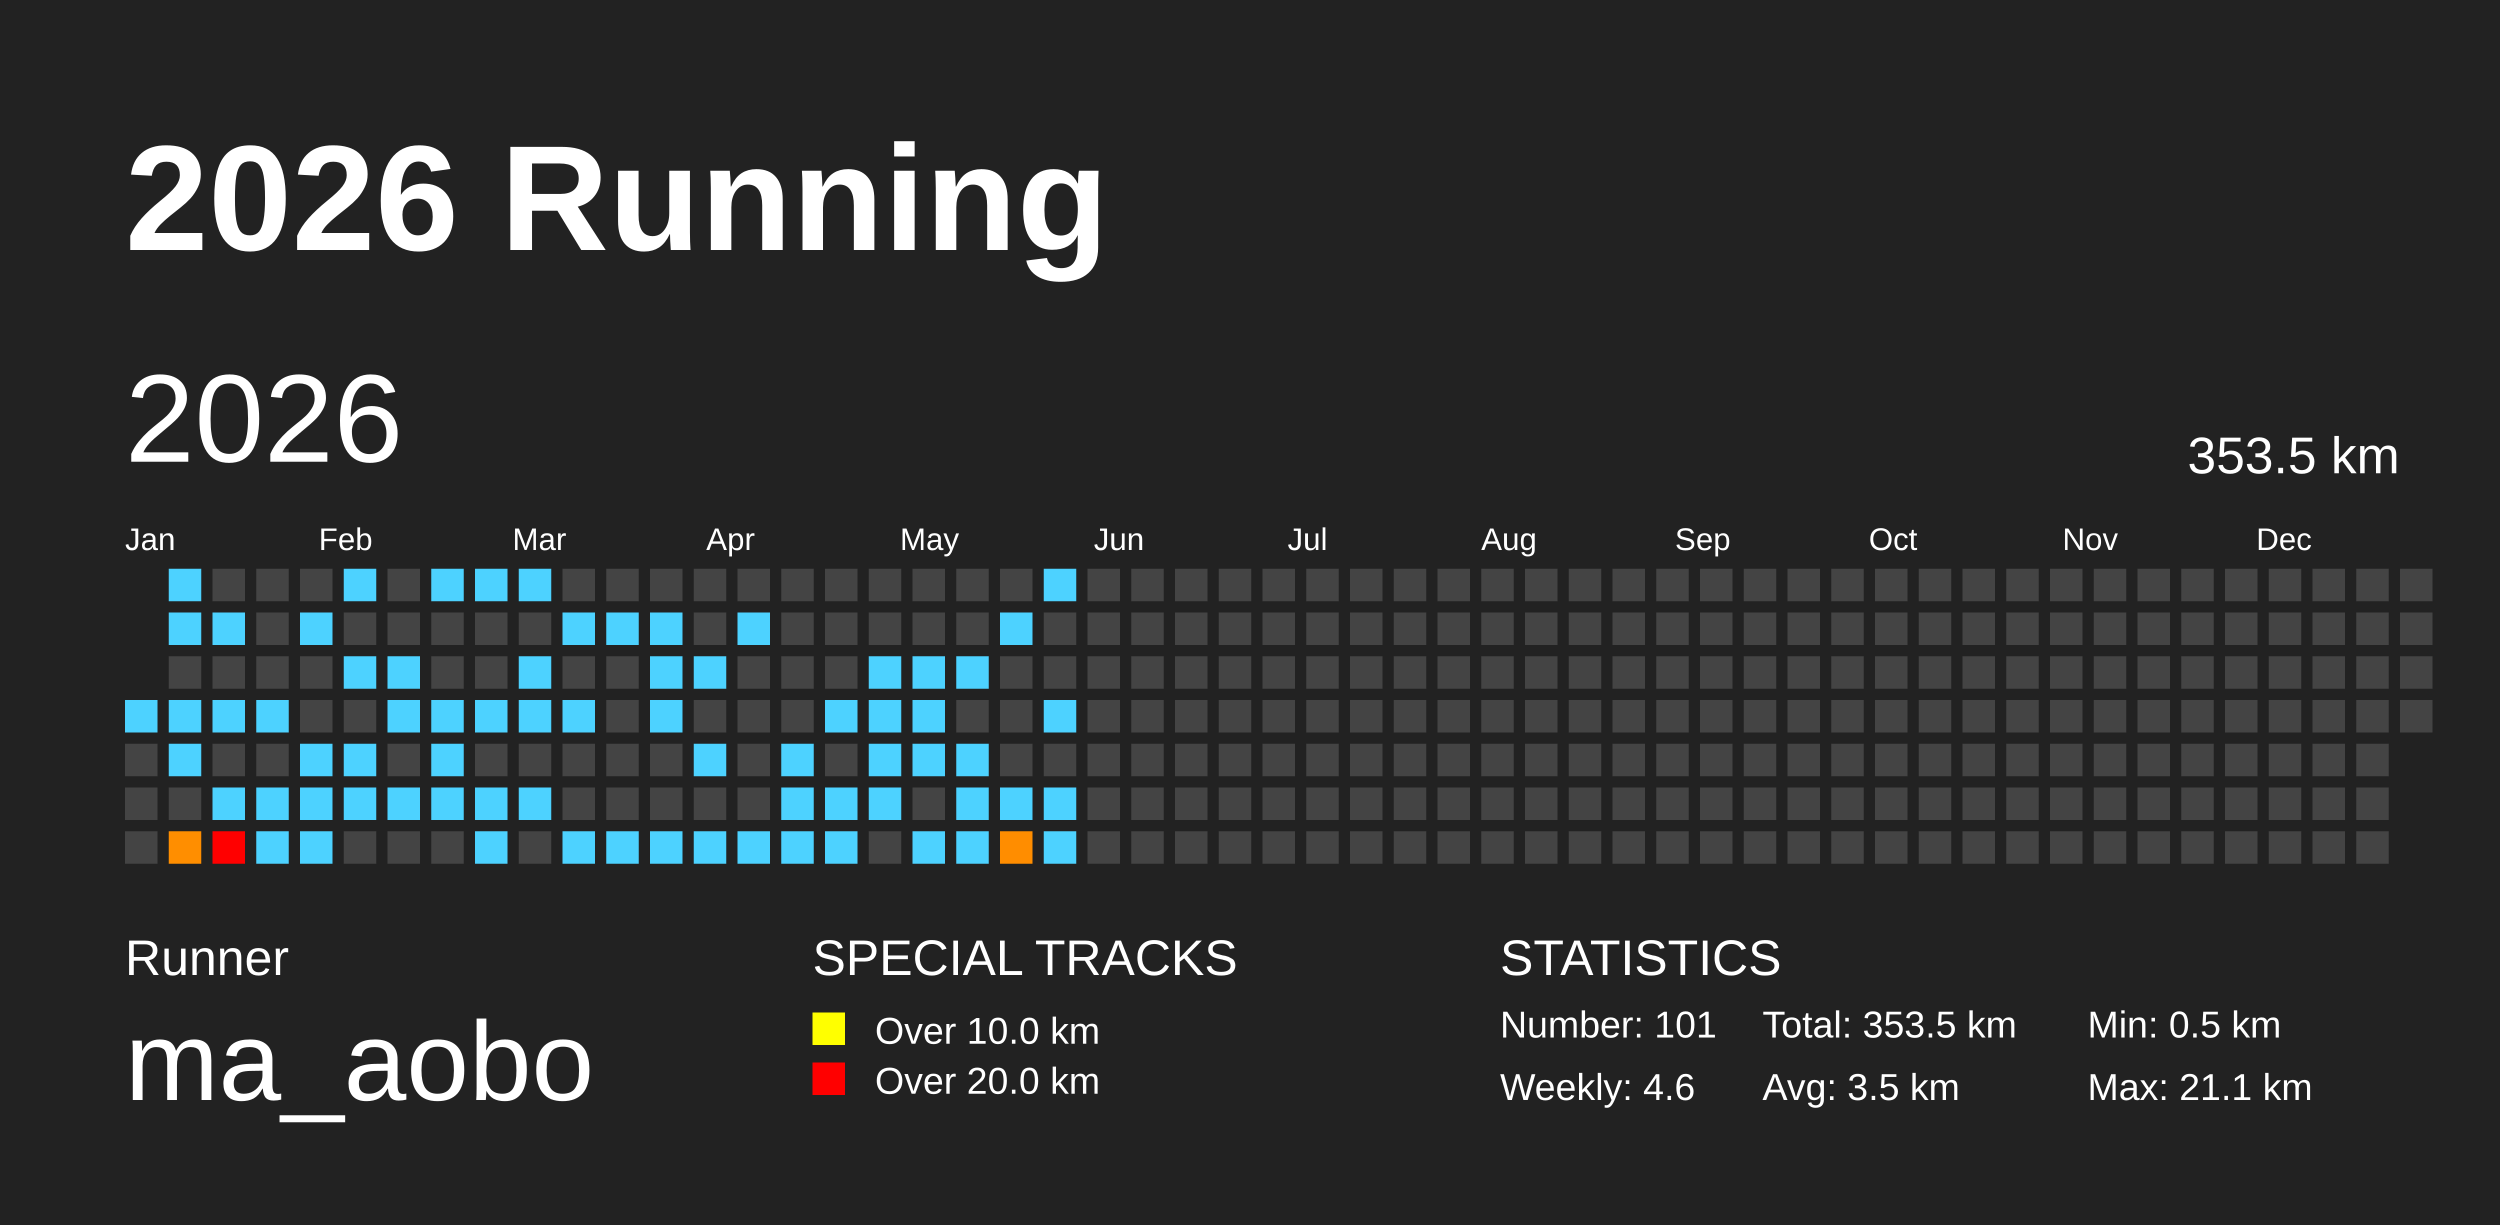
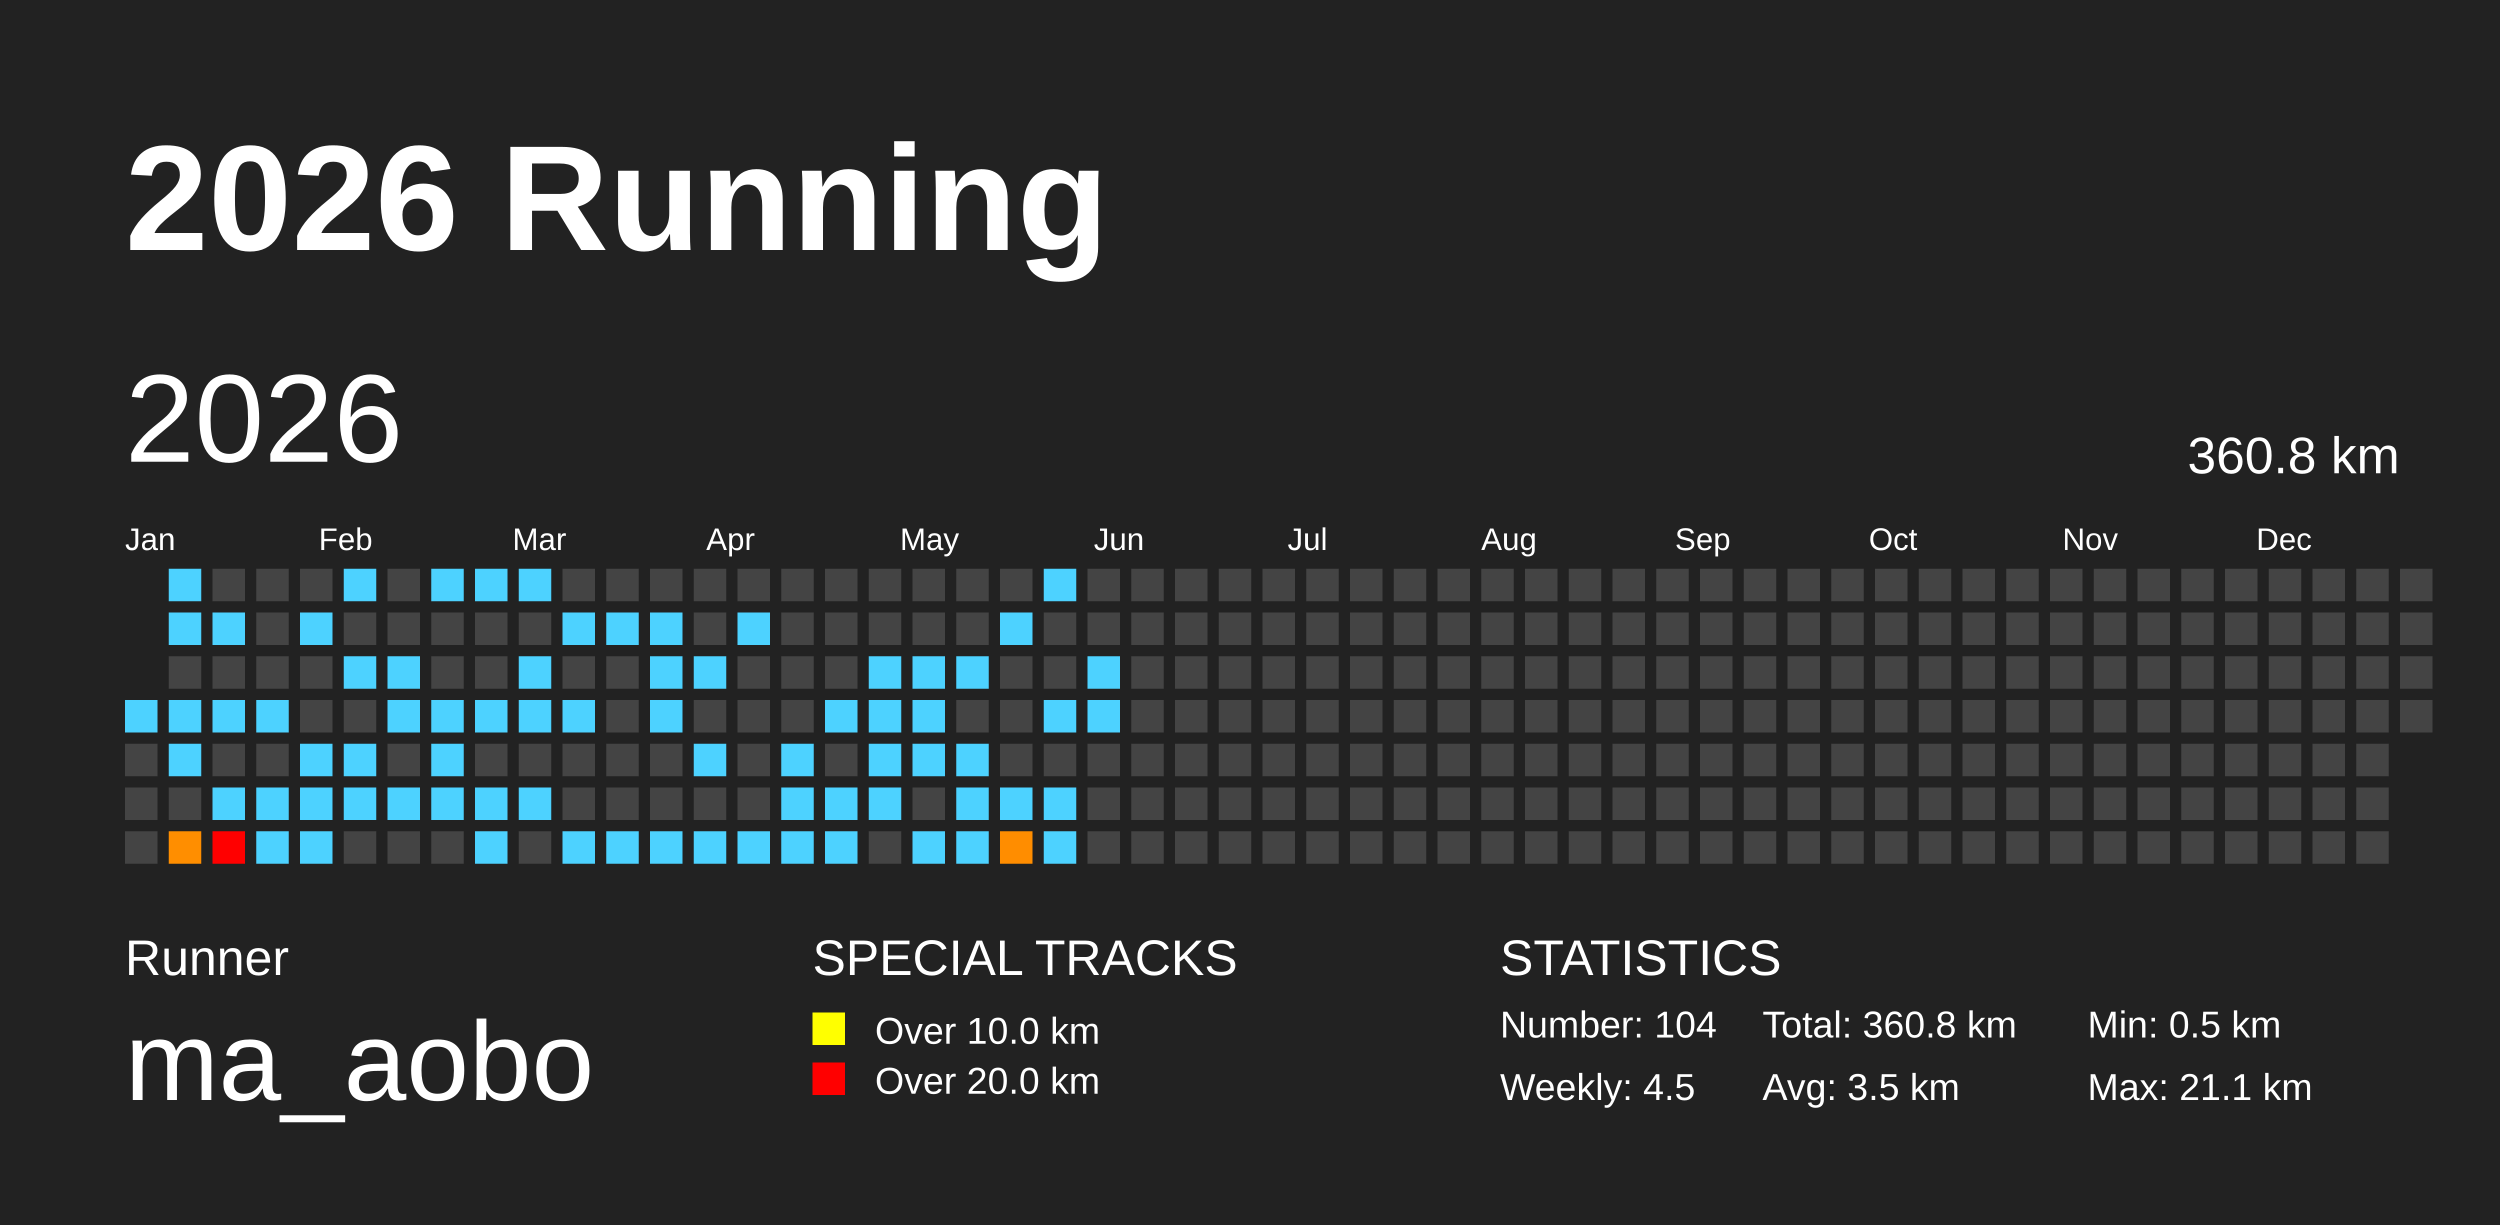
<svg xmlns="http://www.w3.org/2000/svg" baseProfile="full" height="98mm" version="1.1" viewBox="0,0,200,98" width="200mm">
  <defs />
  <rect fill="#222222" height="98" width="200" x="0" y="0" />
  <text fill="#FFFFFF" style="font-size:12px; font-family:Arial; font-weight:bold;" x="10" y="20">2026 Running</text>
  <text fill="#FFFFFF" style="font-size:4px; font-family:Arial" x="10" y="78">Runner</text>
  <text fill="#FFFFFF" style="font-size:9px; font-family:Arial" x="10" y="88">ma_aobo</text>
  <text fill="#FFFFFF" style="font-size:4px; font-family:Arial" x="65" y="78">SPECIAL TRACKS</text>
  <rect fill="yellow" height="2.6" width="2.6" x="65" y="81" />
  <text fill="#FFFFFF" style="font-size:3px; font-family:Arial" x="70" y="83.5">Over 10.0 km</text>
  <rect fill="red" height="2.6" width="2.6" x="65" y="85" />
  <text fill="#FFFFFF" style="font-size:3px; font-family:Arial" x="70" y="87.5">Over 20.0 km</text>
  <text fill="#FFFFFF" style="font-size:4px; font-family:Arial" x="120" y="78">STATISTICS</text>
-   <text fill="#FFFFFF" style="font-size:3px; font-family:Arial" x="120" y="83">Number: 101</text>
-   <text fill="#FFFFFF" style="font-size:3px; font-family:Arial" x="120" y="88">Weekly: 4.6</text>
-   <text fill="#FFFFFF" style="font-size:3px; font-family:Arial" x="141" y="83">Total: 353.5 km</text>
+   <text fill="#FFFFFF" style="font-size:3px; font-family:Arial" x="120" y="83">Number: 104</text>
+   <text fill="#FFFFFF" style="font-size:3px; font-family:Arial" x="120" y="88">Weekly: 4.5</text>
+   <text fill="#FFFFFF" style="font-size:3px; font-family:Arial" x="141" y="83">Total: 360.8 km</text>
  <text fill="#FFFFFF" style="font-size:3px; font-family:Arial" x="141" y="88">Avg: 3.5 km</text>
  <text fill="#FFFFFF" style="font-size:3px; font-family:Arial" x="167" y="83">Min: 0.5 km</text>
  <text fill="#FFFFFF" style="font-size:3px; font-family:Arial" x="167" y="88">Max: 21.1 km</text>
  <text dominant-baseline="hanging" fill="#FFFFFF" style="font-size:10.0px; font-family:Arial;" x="10" y="30">2026</text>
-   <text dominant-baseline="hanging" fill="#FFFFFF" style="font-size:4.125px; font-family:Arial;" x="175" y="35">353.5 km</text>
+   <text dominant-baseline="hanging" fill="#FFFFFF" style="font-size:4.125px; font-family:Arial;" x="175" y="35">360.8 km</text>
  <text fill="#FFFFFF" style="font-size:2.5px; font-family:Arial" x="10.0" y="44">Jan</text>
  <text fill="#FFFFFF" style="font-size:2.5px; font-family:Arial" x="25.5" y="44">Feb</text>
  <text fill="#FFFFFF" style="font-size:2.5px; font-family:Arial" x="41.0" y="44">Mar</text>
  <text fill="#FFFFFF" style="font-size:2.5px; font-family:Arial" x="56.5" y="44">Apr</text>
  <text fill="#FFFFFF" style="font-size:2.5px; font-family:Arial" x="72.0" y="44">May</text>
  <text fill="#FFFFFF" style="font-size:2.5px; font-family:Arial" x="87.5" y="44">Jun</text>
  <text fill="#FFFFFF" style="font-size:2.5px; font-family:Arial" x="103.0" y="44">Jul</text>
  <text fill="#FFFFFF" style="font-size:2.5px; font-family:Arial" x="118.5" y="44">Aug</text>
  <text fill="#FFFFFF" style="font-size:2.5px; font-family:Arial" x="134.0" y="44">Sep</text>
  <text fill="#FFFFFF" style="font-size:2.5px; font-family:Arial" x="149.5" y="44">Oct</text>
  <text fill="#FFFFFF" style="font-size:2.5px; font-family:Arial" x="165.0" y="44">Nov</text>
  <text fill="#FFFFFF" style="font-size:2.5px; font-family:Arial" x="180.5" y="44">Dec</text>
  <rect fill="#4dd2ff" height="2.6" width="2.6" x="10.0" y="56.0" />
  <rect fill="#444444" height="2.6" width="2.6" x="10.0" y="59.5" />
  <rect fill="#444444" height="2.6" width="2.6" x="10.0" y="63.0" />
  <rect fill="#444444" height="2.6" width="2.6" x="10.0" y="66.5" />
  <rect fill="#4dd2ff" height="2.6" width="2.6" x="13.5" y="45.5" />
  <rect fill="#4dd2ff" height="2.6" width="2.6" x="13.5" y="49.0" />
  <rect fill="#444444" height="2.6" width="2.6" x="13.5" y="52.5" />
  <rect fill="#4dd2ff" height="2.6" width="2.6" x="13.5" y="56.0" />
  <rect fill="#4dd2ff" height="2.6" width="2.6" x="13.5" y="59.5" />
  <rect fill="#444444" height="2.6" width="2.6" x="13.5" y="63.0" />
  <rect fill="#ff8e00" height="2.6" width="2.6" x="13.5" y="66.5" />
  <rect fill="#444444" height="2.6" width="2.6" x="17.0" y="45.5" />
  <rect fill="#4dd2ff" height="2.6" width="2.6" x="17.0" y="49.0" />
  <rect fill="#444444" height="2.6" width="2.6" x="17.0" y="52.5" />
  <rect fill="#4dd2ff" height="2.6" width="2.6" x="17.0" y="56.0" />
  <rect fill="#444444" height="2.6" width="2.6" x="17.0" y="59.5" />
  <rect fill="#4dd2ff" height="2.6" width="2.6" x="17.0" y="63.0" />
  <rect fill="red" height="2.6" width="2.6" x="17.0" y="66.5" />
  <rect fill="#444444" height="2.6" width="2.6" x="20.5" y="45.5" />
  <rect fill="#444444" height="2.6" width="2.6" x="20.5" y="49.0" />
  <rect fill="#444444" height="2.6" width="2.6" x="20.5" y="52.5" />
  <rect fill="#4dd2ff" height="2.6" width="2.6" x="20.5" y="56.0" />
  <rect fill="#444444" height="2.6" width="2.6" x="20.5" y="59.5" />
  <rect fill="#4dd2ff" height="2.6" width="2.6" x="20.5" y="63.0" />
  <rect fill="#4dd2ff" height="2.6" width="2.6" x="20.5" y="66.5" />
  <rect fill="#444444" height="2.6" width="2.6" x="24.0" y="45.5" />
  <rect fill="#4dd2ff" height="2.6" width="2.6" x="24.0" y="49.0" />
  <rect fill="#444444" height="2.6" width="2.6" x="24.0" y="52.5" />
  <rect fill="#444444" height="2.6" width="2.6" x="24.0" y="56.0" />
  <rect fill="#4dd2ff" height="2.6" width="2.6" x="24.0" y="59.5" />
  <rect fill="#4dd2ff" height="2.6" width="2.6" x="24.0" y="63.0" />
  <rect fill="#4dd2ff" height="2.6" width="2.6" x="24.0" y="66.5" />
  <rect fill="#4dd2ff" height="2.6" width="2.6" x="27.5" y="45.5" />
  <rect fill="#444444" height="2.6" width="2.6" x="27.5" y="49.0" />
  <rect fill="#4dd2ff" height="2.6" width="2.6" x="27.5" y="52.5" />
  <rect fill="#444444" height="2.6" width="2.6" x="27.5" y="56.0" />
  <rect fill="#4dd2ff" height="2.6" width="2.6" x="27.5" y="59.5" />
  <rect fill="#4dd2ff" height="2.6" width="2.6" x="27.5" y="63.0" />
  <rect fill="#444444" height="2.6" width="2.6" x="27.5" y="66.5" />
  <rect fill="#444444" height="2.6" width="2.6" x="31.0" y="45.5" />
  <rect fill="#444444" height="2.6" width="2.6" x="31.0" y="49.0" />
  <rect fill="#4dd2ff" height="2.6" width="2.6" x="31.0" y="52.5" />
  <rect fill="#4dd2ff" height="2.6" width="2.6" x="31.0" y="56.0" />
  <rect fill="#444444" height="2.6" width="2.6" x="31.0" y="59.5" />
  <rect fill="#4dd2ff" height="2.6" width="2.6" x="31.0" y="63.0" />
  <rect fill="#444444" height="2.6" width="2.6" x="31.0" y="66.5" />
  <rect fill="#4dd2ff" height="2.6" width="2.6" x="34.5" y="45.5" />
  <rect fill="#444444" height="2.6" width="2.6" x="34.5" y="49.0" />
  <rect fill="#444444" height="2.6" width="2.6" x="34.5" y="52.5" />
  <rect fill="#4dd2ff" height="2.6" width="2.6" x="34.5" y="56.0" />
  <rect fill="#4dd2ff" height="2.6" width="2.6" x="34.5" y="59.5" />
  <rect fill="#4dd2ff" height="2.6" width="2.6" x="34.5" y="63.0" />
  <rect fill="#444444" height="2.6" width="2.6" x="34.5" y="66.5" />
  <rect fill="#4dd2ff" height="2.6" width="2.6" x="38.0" y="45.5" />
  <rect fill="#444444" height="2.6" width="2.6" x="38.0" y="49.0" />
  <rect fill="#444444" height="2.6" width="2.6" x="38.0" y="52.5" />
  <rect fill="#4dd2ff" height="2.6" width="2.6" x="38.0" y="56.0" />
  <rect fill="#444444" height="2.6" width="2.6" x="38.0" y="59.5" />
  <rect fill="#4dd2ff" height="2.6" width="2.6" x="38.0" y="63.0" />
  <rect fill="#4dd2ff" height="2.6" width="2.6" x="38.0" y="66.5" />
  <rect fill="#4dd2ff" height="2.6" width="2.6" x="41.5" y="45.5" />
  <rect fill="#444444" height="2.6" width="2.6" x="41.5" y="49.0" />
  <rect fill="#4dd2ff" height="2.6" width="2.6" x="41.5" y="52.5" />
  <rect fill="#4dd2ff" height="2.6" width="2.6" x="41.5" y="56.0" />
  <rect fill="#444444" height="2.6" width="2.6" x="41.5" y="59.5" />
  <rect fill="#4dd2ff" height="2.6" width="2.6" x="41.5" y="63.0" />
  <rect fill="#444444" height="2.6" width="2.6" x="41.5" y="66.5" />
  <rect fill="#444444" height="2.6" width="2.6" x="45.0" y="45.5" />
  <rect fill="#4dd2ff" height="2.6" width="2.6" x="45.0" y="49.0" />
  <rect fill="#444444" height="2.6" width="2.6" x="45.0" y="52.5" />
  <rect fill="#4dd2ff" height="2.6" width="2.6" x="45.0" y="56.0" />
  <rect fill="#444444" height="2.6" width="2.6" x="45.0" y="59.5" />
  <rect fill="#444444" height="2.6" width="2.6" x="45.0" y="63.0" />
  <rect fill="#4dd2ff" height="2.6" width="2.6" x="45.0" y="66.5" />
  <rect fill="#444444" height="2.6" width="2.6" x="48.5" y="45.5" />
  <rect fill="#4dd2ff" height="2.6" width="2.6" x="48.5" y="49.0" />
  <rect fill="#444444" height="2.6" width="2.6" x="48.5" y="52.5" />
  <rect fill="#444444" height="2.6" width="2.6" x="48.5" y="56.0" />
  <rect fill="#444444" height="2.6" width="2.6" x="48.5" y="59.5" />
  <rect fill="#444444" height="2.6" width="2.6" x="48.5" y="63.0" />
  <rect fill="#4dd2ff" height="2.6" width="2.6" x="48.5" y="66.5" />
  <rect fill="#444444" height="2.6" width="2.6" x="52.0" y="45.5" />
  <rect fill="#4dd2ff" height="2.6" width="2.6" x="52.0" y="49.0" />
  <rect fill="#4dd2ff" height="2.6" width="2.6" x="52.0" y="52.5" />
  <rect fill="#4dd2ff" height="2.6" width="2.6" x="52.0" y="56.0" />
  <rect fill="#444444" height="2.6" width="2.6" x="52.0" y="59.5" />
  <rect fill="#444444" height="2.6" width="2.6" x="52.0" y="63.0" />
  <rect fill="#4dd2ff" height="2.6" width="2.6" x="52.0" y="66.5" />
  <rect fill="#444444" height="2.6" width="2.6" x="55.5" y="45.5" />
  <rect fill="#444444" height="2.6" width="2.6" x="55.5" y="49.0" />
  <rect fill="#4dd2ff" height="2.6" width="2.6" x="55.5" y="52.5" />
  <rect fill="#444444" height="2.6" width="2.6" x="55.5" y="56.0" />
  <rect fill="#4dd2ff" height="2.6" width="2.6" x="55.5" y="59.5" />
  <rect fill="#444444" height="2.6" width="2.6" x="55.5" y="63.0" />
  <rect fill="#4dd2ff" height="2.6" width="2.6" x="55.5" y="66.5" />
  <rect fill="#444444" height="2.6" width="2.6" x="59.0" y="45.5" />
  <rect fill="#4dd2ff" height="2.6" width="2.6" x="59.0" y="49.0" />
  <rect fill="#444444" height="2.6" width="2.6" x="59.0" y="52.5" />
  <rect fill="#444444" height="2.6" width="2.6" x="59.0" y="56.0" />
  <rect fill="#444444" height="2.6" width="2.6" x="59.0" y="59.5" />
  <rect fill="#444444" height="2.6" width="2.6" x="59.0" y="63.0" />
  <rect fill="#4dd2ff" height="2.6" width="2.6" x="59.0" y="66.5" />
  <rect fill="#444444" height="2.6" width="2.6" x="62.5" y="45.5" />
  <rect fill="#444444" height="2.6" width="2.6" x="62.5" y="49.0" />
  <rect fill="#444444" height="2.6" width="2.6" x="62.5" y="52.5" />
  <rect fill="#444444" height="2.6" width="2.6" x="62.5" y="56.0" />
  <rect fill="#4dd2ff" height="2.6" width="2.6" x="62.5" y="59.5" />
  <rect fill="#4dd2ff" height="2.6" width="2.6" x="62.5" y="63.0" />
  <rect fill="#4dd2ff" height="2.6" width="2.6" x="62.5" y="66.5" />
  <rect fill="#444444" height="2.6" width="2.6" x="66.0" y="45.5" />
  <rect fill="#444444" height="2.6" width="2.6" x="66.0" y="49.0" />
  <rect fill="#444444" height="2.6" width="2.6" x="66.0" y="52.5" />
  <rect fill="#4dd2ff" height="2.6" width="2.6" x="66.0" y="56.0" />
  <rect fill="#444444" height="2.6" width="2.6" x="66.0" y="59.5" />
  <rect fill="#4dd2ff" height="2.6" width="2.6" x="66.0" y="63.0" />
  <rect fill="#4dd2ff" height="2.6" width="2.6" x="66.0" y="66.5" />
  <rect fill="#444444" height="2.6" width="2.6" x="69.5" y="45.5" />
  <rect fill="#444444" height="2.6" width="2.6" x="69.5" y="49.0" />
  <rect fill="#4dd2ff" height="2.6" width="2.6" x="69.5" y="52.5" />
  <rect fill="#4dd2ff" height="2.6" width="2.6" x="69.5" y="56.0" />
  <rect fill="#4dd2ff" height="2.6" width="2.6" x="69.5" y="59.5" />
  <rect fill="#4dd2ff" height="2.6" width="2.6" x="69.5" y="63.0" />
  <rect fill="#444444" height="2.6" width="2.6" x="69.5" y="66.5" />
  <rect fill="#444444" height="2.6" width="2.6" x="73.0" y="45.5" />
  <rect fill="#444444" height="2.6" width="2.6" x="73.0" y="49.0" />
  <rect fill="#4dd2ff" height="2.6" width="2.6" x="73.0" y="52.5" />
  <rect fill="#4dd2ff" height="2.6" width="2.6" x="73.0" y="56.0" />
  <rect fill="#4dd2ff" height="2.6" width="2.6" x="73.0" y="59.5" />
  <rect fill="#444444" height="2.6" width="2.6" x="73.0" y="63.0" />
  <rect fill="#4dd2ff" height="2.6" width="2.6" x="73.0" y="66.5" />
  <rect fill="#444444" height="2.6" width="2.6" x="76.5" y="45.5" />
  <rect fill="#444444" height="2.6" width="2.6" x="76.5" y="49.0" />
  <rect fill="#4dd2ff" height="2.6" width="2.6" x="76.5" y="52.5" />
  <rect fill="#444444" height="2.6" width="2.6" x="76.5" y="56.0" />
  <rect fill="#4dd2ff" height="2.6" width="2.6" x="76.5" y="59.5" />
  <rect fill="#4dd2ff" height="2.6" width="2.6" x="76.5" y="63.0" />
  <rect fill="#4dd2ff" height="2.6" width="2.6" x="76.5" y="66.5" />
  <rect fill="#444444" height="2.6" width="2.6" x="80.0" y="45.5" />
  <rect fill="#4dd2ff" height="2.6" width="2.6" x="80.0" y="49.0" />
  <rect fill="#444444" height="2.6" width="2.6" x="80.0" y="52.5" />
  <rect fill="#444444" height="2.6" width="2.6" x="80.0" y="56.0" />
  <rect fill="#444444" height="2.6" width="2.6" x="80.0" y="59.5" />
  <rect fill="#4dd2ff" height="2.6" width="2.6" x="80.0" y="63.0" />
  <rect fill="#ff8d00" height="2.6" width="2.6" x="80.0" y="66.5" />
  <rect fill="#4dd2ff" height="2.6" width="2.6" x="83.5" y="45.5" />
  <rect fill="#444444" height="2.6" width="2.6" x="83.5" y="49.0" />
  <rect fill="#444444" height="2.6" width="2.6" x="83.5" y="52.5" />
  <rect fill="#4dd2ff" height="2.6" width="2.6" x="83.5" y="56.0" />
  <rect fill="#444444" height="2.6" width="2.6" x="83.5" y="59.5" />
  <rect fill="#4dd2ff" height="2.6" width="2.6" x="83.5" y="63.0" />
  <rect fill="#4dd2ff" height="2.6" width="2.6" x="83.5" y="66.5" />
  <rect fill="#444444" height="2.6" width="2.6" x="87.0" y="45.5" />
  <rect fill="#444444" height="2.6" width="2.6" x="87.0" y="49.0" />
-   <rect fill="#444444" height="2.6" width="2.6" x="87.0" y="52.5" />
-   <rect fill="#444444" height="2.6" width="2.6" x="87.0" y="56.0" />
+   <rect fill="#4dd2ff" height="2.6" width="2.6" x="87.0" y="52.5" />
+   <rect fill="#4dd2ff" height="2.6" width="2.6" x="87.0" y="56.0" />
  <rect fill="#444444" height="2.6" width="2.6" x="87.0" y="59.5" />
  <rect fill="#444444" height="2.6" width="2.6" x="87.0" y="63.0" />
  <rect fill="#444444" height="2.6" width="2.6" x="87.0" y="66.5" />
  <rect fill="#444444" height="2.6" width="2.6" x="90.5" y="45.5" />
  <rect fill="#444444" height="2.6" width="2.6" x="90.5" y="49.0" />
  <rect fill="#444444" height="2.6" width="2.6" x="90.5" y="52.5" />
  <rect fill="#444444" height="2.6" width="2.6" x="90.5" y="56.0" />
  <rect fill="#444444" height="2.6" width="2.6" x="90.5" y="59.5" />
  <rect fill="#444444" height="2.6" width="2.6" x="90.5" y="63.0" />
  <rect fill="#444444" height="2.6" width="2.6" x="90.5" y="66.5" />
  <rect fill="#444444" height="2.6" width="2.6" x="94.0" y="45.5" />
  <rect fill="#444444" height="2.6" width="2.6" x="94.0" y="49.0" />
  <rect fill="#444444" height="2.6" width="2.6" x="94.0" y="52.5" />
  <rect fill="#444444" height="2.6" width="2.6" x="94.0" y="56.0" />
  <rect fill="#444444" height="2.6" width="2.6" x="94.0" y="59.5" />
  <rect fill="#444444" height="2.6" width="2.6" x="94.0" y="63.0" />
  <rect fill="#444444" height="2.6" width="2.6" x="94.0" y="66.5" />
  <rect fill="#444444" height="2.6" width="2.6" x="97.5" y="45.5" />
  <rect fill="#444444" height="2.6" width="2.6" x="97.5" y="49.0" />
  <rect fill="#444444" height="2.6" width="2.6" x="97.5" y="52.5" />
  <rect fill="#444444" height="2.6" width="2.6" x="97.5" y="56.0" />
  <rect fill="#444444" height="2.6" width="2.6" x="97.5" y="59.5" />
  <rect fill="#444444" height="2.6" width="2.6" x="97.5" y="63.0" />
  <rect fill="#444444" height="2.6" width="2.6" x="97.5" y="66.5" />
  <rect fill="#444444" height="2.6" width="2.6" x="101.0" y="45.5" />
  <rect fill="#444444" height="2.6" width="2.6" x="101.0" y="49.0" />
  <rect fill="#444444" height="2.6" width="2.6" x="101.0" y="52.5" />
  <rect fill="#444444" height="2.6" width="2.6" x="101.0" y="56.0" />
  <rect fill="#444444" height="2.6" width="2.6" x="101.0" y="59.5" />
  <rect fill="#444444" height="2.6" width="2.6" x="101.0" y="63.0" />
  <rect fill="#444444" height="2.6" width="2.6" x="101.0" y="66.5" />
  <rect fill="#444444" height="2.6" width="2.6" x="104.5" y="45.5" />
  <rect fill="#444444" height="2.6" width="2.6" x="104.5" y="49.0" />
  <rect fill="#444444" height="2.6" width="2.6" x="104.5" y="52.5" />
  <rect fill="#444444" height="2.6" width="2.6" x="104.5" y="56.0" />
  <rect fill="#444444" height="2.6" width="2.6" x="104.5" y="59.5" />
  <rect fill="#444444" height="2.6" width="2.6" x="104.5" y="63.0" />
  <rect fill="#444444" height="2.6" width="2.6" x="104.5" y="66.5" />
  <rect fill="#444444" height="2.6" width="2.6" x="108.0" y="45.5" />
  <rect fill="#444444" height="2.6" width="2.6" x="108.0" y="49.0" />
  <rect fill="#444444" height="2.6" width="2.6" x="108.0" y="52.5" />
  <rect fill="#444444" height="2.6" width="2.6" x="108.0" y="56.0" />
  <rect fill="#444444" height="2.6" width="2.6" x="108.0" y="59.5" />
  <rect fill="#444444" height="2.6" width="2.6" x="108.0" y="63.0" />
  <rect fill="#444444" height="2.6" width="2.6" x="108.0" y="66.5" />
  <rect fill="#444444" height="2.6" width="2.6" x="111.5" y="45.5" />
  <rect fill="#444444" height="2.6" width="2.6" x="111.5" y="49.0" />
  <rect fill="#444444" height="2.6" width="2.6" x="111.5" y="52.5" />
  <rect fill="#444444" height="2.6" width="2.6" x="111.5" y="56.0" />
  <rect fill="#444444" height="2.6" width="2.6" x="111.5" y="59.5" />
  <rect fill="#444444" height="2.6" width="2.6" x="111.5" y="63.0" />
  <rect fill="#444444" height="2.6" width="2.6" x="111.5" y="66.5" />
  <rect fill="#444444" height="2.6" width="2.6" x="115.0" y="45.5" />
  <rect fill="#444444" height="2.6" width="2.6" x="115.0" y="49.0" />
  <rect fill="#444444" height="2.6" width="2.6" x="115.0" y="52.5" />
  <rect fill="#444444" height="2.6" width="2.6" x="115.0" y="56.0" />
  <rect fill="#444444" height="2.6" width="2.6" x="115.0" y="59.5" />
  <rect fill="#444444" height="2.6" width="2.6" x="115.0" y="63.0" />
  <rect fill="#444444" height="2.6" width="2.6" x="115.0" y="66.5" />
  <rect fill="#444444" height="2.6" width="2.6" x="118.5" y="45.5" />
  <rect fill="#444444" height="2.6" width="2.6" x="118.5" y="49.0" />
  <rect fill="#444444" height="2.6" width="2.6" x="118.5" y="52.5" />
  <rect fill="#444444" height="2.6" width="2.6" x="118.5" y="56.0" />
  <rect fill="#444444" height="2.6" width="2.6" x="118.5" y="59.5" />
  <rect fill="#444444" height="2.6" width="2.6" x="118.5" y="63.0" />
  <rect fill="#444444" height="2.6" width="2.6" x="118.5" y="66.5" />
  <rect fill="#444444" height="2.6" width="2.6" x="122.0" y="45.5" />
  <rect fill="#444444" height="2.6" width="2.6" x="122.0" y="49.0" />
  <rect fill="#444444" height="2.6" width="2.6" x="122.0" y="52.5" />
  <rect fill="#444444" height="2.6" width="2.6" x="122.0" y="56.0" />
  <rect fill="#444444" height="2.6" width="2.6" x="122.0" y="59.5" />
  <rect fill="#444444" height="2.6" width="2.6" x="122.0" y="63.0" />
  <rect fill="#444444" height="2.6" width="2.6" x="122.0" y="66.5" />
  <rect fill="#444444" height="2.6" width="2.6" x="125.5" y="45.5" />
  <rect fill="#444444" height="2.6" width="2.6" x="125.5" y="49.0" />
  <rect fill="#444444" height="2.6" width="2.6" x="125.5" y="52.5" />
  <rect fill="#444444" height="2.6" width="2.6" x="125.5" y="56.0" />
  <rect fill="#444444" height="2.6" width="2.6" x="125.5" y="59.5" />
  <rect fill="#444444" height="2.6" width="2.6" x="125.5" y="63.0" />
  <rect fill="#444444" height="2.6" width="2.6" x="125.5" y="66.5" />
  <rect fill="#444444" height="2.6" width="2.6" x="129.0" y="45.5" />
  <rect fill="#444444" height="2.6" width="2.6" x="129.0" y="49.0" />
  <rect fill="#444444" height="2.6" width="2.6" x="129.0" y="52.5" />
  <rect fill="#444444" height="2.6" width="2.6" x="129.0" y="56.0" />
  <rect fill="#444444" height="2.6" width="2.6" x="129.0" y="59.5" />
  <rect fill="#444444" height="2.6" width="2.6" x="129.0" y="63.0" />
  <rect fill="#444444" height="2.6" width="2.6" x="129.0" y="66.5" />
  <rect fill="#444444" height="2.6" width="2.6" x="132.5" y="45.5" />
  <rect fill="#444444" height="2.6" width="2.6" x="132.5" y="49.0" />
  <rect fill="#444444" height="2.6" width="2.6" x="132.5" y="52.5" />
  <rect fill="#444444" height="2.6" width="2.6" x="132.5" y="56.0" />
  <rect fill="#444444" height="2.6" width="2.6" x="132.5" y="59.5" />
  <rect fill="#444444" height="2.6" width="2.6" x="132.5" y="63.0" />
  <rect fill="#444444" height="2.6" width="2.6" x="132.5" y="66.5" />
  <rect fill="#444444" height="2.6" width="2.6" x="136.0" y="45.5" />
  <rect fill="#444444" height="2.6" width="2.6" x="136.0" y="49.0" />
  <rect fill="#444444" height="2.6" width="2.6" x="136.0" y="52.5" />
  <rect fill="#444444" height="2.6" width="2.6" x="136.0" y="56.0" />
  <rect fill="#444444" height="2.6" width="2.6" x="136.0" y="59.5" />
  <rect fill="#444444" height="2.6" width="2.6" x="136.0" y="63.0" />
  <rect fill="#444444" height="2.6" width="2.6" x="136.0" y="66.5" />
  <rect fill="#444444" height="2.6" width="2.6" x="139.5" y="45.5" />
  <rect fill="#444444" height="2.6" width="2.6" x="139.5" y="49.0" />
  <rect fill="#444444" height="2.6" width="2.6" x="139.5" y="52.5" />
  <rect fill="#444444" height="2.6" width="2.6" x="139.5" y="56.0" />
  <rect fill="#444444" height="2.6" width="2.6" x="139.5" y="59.5" />
  <rect fill="#444444" height="2.6" width="2.6" x="139.5" y="63.0" />
  <rect fill="#444444" height="2.6" width="2.6" x="139.5" y="66.5" />
  <rect fill="#444444" height="2.6" width="2.6" x="143.0" y="45.5" />
  <rect fill="#444444" height="2.6" width="2.6" x="143.0" y="49.0" />
  <rect fill="#444444" height="2.6" width="2.6" x="143.0" y="52.5" />
  <rect fill="#444444" height="2.6" width="2.6" x="143.0" y="56.0" />
  <rect fill="#444444" height="2.6" width="2.6" x="143.0" y="59.5" />
  <rect fill="#444444" height="2.6" width="2.6" x="143.0" y="63.0" />
  <rect fill="#444444" height="2.6" width="2.6" x="143.0" y="66.5" />
  <rect fill="#444444" height="2.6" width="2.6" x="146.5" y="45.5" />
  <rect fill="#444444" height="2.6" width="2.6" x="146.5" y="49.0" />
  <rect fill="#444444" height="2.6" width="2.6" x="146.5" y="52.5" />
  <rect fill="#444444" height="2.6" width="2.6" x="146.5" y="56.0" />
  <rect fill="#444444" height="2.6" width="2.6" x="146.5" y="59.5" />
  <rect fill="#444444" height="2.6" width="2.6" x="146.5" y="63.0" />
  <rect fill="#444444" height="2.6" width="2.6" x="146.5" y="66.5" />
  <rect fill="#444444" height="2.6" width="2.6" x="150.0" y="45.5" />
  <rect fill="#444444" height="2.6" width="2.6" x="150.0" y="49.0" />
  <rect fill="#444444" height="2.6" width="2.6" x="150.0" y="52.5" />
  <rect fill="#444444" height="2.6" width="2.6" x="150.0" y="56.0" />
  <rect fill="#444444" height="2.6" width="2.6" x="150.0" y="59.5" />
  <rect fill="#444444" height="2.6" width="2.6" x="150.0" y="63.0" />
  <rect fill="#444444" height="2.6" width="2.6" x="150.0" y="66.5" />
  <rect fill="#444444" height="2.6" width="2.6" x="153.5" y="45.5" />
  <rect fill="#444444" height="2.6" width="2.6" x="153.5" y="49.0" />
  <rect fill="#444444" height="2.6" width="2.6" x="153.5" y="52.5" />
  <rect fill="#444444" height="2.6" width="2.6" x="153.5" y="56.0" />
  <rect fill="#444444" height="2.6" width="2.6" x="153.5" y="59.5" />
  <rect fill="#444444" height="2.6" width="2.6" x="153.5" y="63.0" />
  <rect fill="#444444" height="2.6" width="2.6" x="153.5" y="66.5" />
  <rect fill="#444444" height="2.6" width="2.6" x="157.0" y="45.5" />
  <rect fill="#444444" height="2.6" width="2.6" x="157.0" y="49.0" />
  <rect fill="#444444" height="2.6" width="2.6" x="157.0" y="52.5" />
  <rect fill="#444444" height="2.6" width="2.6" x="157.0" y="56.0" />
  <rect fill="#444444" height="2.6" width="2.6" x="157.0" y="59.5" />
  <rect fill="#444444" height="2.6" width="2.6" x="157.0" y="63.0" />
  <rect fill="#444444" height="2.6" width="2.6" x="157.0" y="66.5" />
  <rect fill="#444444" height="2.6" width="2.6" x="160.5" y="45.5" />
  <rect fill="#444444" height="2.6" width="2.6" x="160.5" y="49.0" />
  <rect fill="#444444" height="2.6" width="2.6" x="160.5" y="52.5" />
  <rect fill="#444444" height="2.6" width="2.6" x="160.5" y="56.0" />
  <rect fill="#444444" height="2.6" width="2.6" x="160.5" y="59.5" />
  <rect fill="#444444" height="2.6" width="2.6" x="160.5" y="63.0" />
  <rect fill="#444444" height="2.6" width="2.6" x="160.5" y="66.5" />
  <rect fill="#444444" height="2.6" width="2.6" x="164.0" y="45.5" />
  <rect fill="#444444" height="2.6" width="2.6" x="164.0" y="49.0" />
  <rect fill="#444444" height="2.6" width="2.6" x="164.0" y="52.5" />
  <rect fill="#444444" height="2.6" width="2.6" x="164.0" y="56.0" />
  <rect fill="#444444" height="2.6" width="2.6" x="164.0" y="59.5" />
  <rect fill="#444444" height="2.6" width="2.6" x="164.0" y="63.0" />
  <rect fill="#444444" height="2.6" width="2.6" x="164.0" y="66.5" />
  <rect fill="#444444" height="2.6" width="2.6" x="167.5" y="45.5" />
  <rect fill="#444444" height="2.6" width="2.6" x="167.5" y="49.0" />
  <rect fill="#444444" height="2.6" width="2.6" x="167.5" y="52.5" />
  <rect fill="#444444" height="2.6" width="2.6" x="167.5" y="56.0" />
  <rect fill="#444444" height="2.6" width="2.6" x="167.5" y="59.5" />
  <rect fill="#444444" height="2.6" width="2.6" x="167.5" y="63.0" />
  <rect fill="#444444" height="2.6" width="2.6" x="167.5" y="66.5" />
  <rect fill="#444444" height="2.6" width="2.6" x="171.0" y="45.5" />
  <rect fill="#444444" height="2.6" width="2.6" x="171.0" y="49.0" />
  <rect fill="#444444" height="2.6" width="2.6" x="171.0" y="52.5" />
  <rect fill="#444444" height="2.6" width="2.6" x="171.0" y="56.0" />
  <rect fill="#444444" height="2.6" width="2.6" x="171.0" y="59.5" />
  <rect fill="#444444" height="2.6" width="2.6" x="171.0" y="63.0" />
  <rect fill="#444444" height="2.6" width="2.6" x="171.0" y="66.5" />
  <rect fill="#444444" height="2.6" width="2.6" x="174.5" y="45.5" />
  <rect fill="#444444" height="2.6" width="2.6" x="174.5" y="49.0" />
  <rect fill="#444444" height="2.6" width="2.6" x="174.5" y="52.5" />
  <rect fill="#444444" height="2.6" width="2.6" x="174.5" y="56.0" />
  <rect fill="#444444" height="2.6" width="2.6" x="174.5" y="59.5" />
  <rect fill="#444444" height="2.6" width="2.6" x="174.5" y="63.0" />
  <rect fill="#444444" height="2.6" width="2.6" x="174.5" y="66.5" />
  <rect fill="#444444" height="2.6" width="2.6" x="178.0" y="45.5" />
  <rect fill="#444444" height="2.6" width="2.6" x="178.0" y="49.0" />
  <rect fill="#444444" height="2.6" width="2.6" x="178.0" y="52.5" />
  <rect fill="#444444" height="2.6" width="2.6" x="178.0" y="56.0" />
  <rect fill="#444444" height="2.6" width="2.6" x="178.0" y="59.5" />
  <rect fill="#444444" height="2.6" width="2.6" x="178.0" y="63.0" />
  <rect fill="#444444" height="2.6" width="2.6" x="178.0" y="66.5" />
  <rect fill="#444444" height="2.6" width="2.6" x="181.5" y="45.5" />
  <rect fill="#444444" height="2.6" width="2.6" x="181.5" y="49.0" />
  <rect fill="#444444" height="2.6" width="2.6" x="181.5" y="52.5" />
  <rect fill="#444444" height="2.6" width="2.6" x="181.5" y="56.0" />
  <rect fill="#444444" height="2.6" width="2.6" x="181.5" y="59.5" />
  <rect fill="#444444" height="2.6" width="2.6" x="181.5" y="63.0" />
  <rect fill="#444444" height="2.6" width="2.6" x="181.5" y="66.5" />
  <rect fill="#444444" height="2.6" width="2.6" x="185.0" y="45.5" />
  <rect fill="#444444" height="2.6" width="2.6" x="185.0" y="49.0" />
  <rect fill="#444444" height="2.6" width="2.6" x="185.0" y="52.5" />
  <rect fill="#444444" height="2.6" width="2.6" x="185.0" y="56.0" />
  <rect fill="#444444" height="2.6" width="2.6" x="185.0" y="59.5" />
  <rect fill="#444444" height="2.6" width="2.6" x="185.0" y="63.0" />
  <rect fill="#444444" height="2.6" width="2.6" x="185.0" y="66.5" />
  <rect fill="#444444" height="2.6" width="2.6" x="188.5" y="45.5" />
  <rect fill="#444444" height="2.6" width="2.6" x="188.5" y="49.0" />
  <rect fill="#444444" height="2.6" width="2.6" x="188.5" y="52.5" />
  <rect fill="#444444" height="2.6" width="2.6" x="188.5" y="56.0" />
  <rect fill="#444444" height="2.6" width="2.6" x="188.5" y="59.5" />
  <rect fill="#444444" height="2.6" width="2.6" x="188.5" y="63.0" />
  <rect fill="#444444" height="2.6" width="2.6" x="188.5" y="66.5" />
  <rect fill="#444444" height="2.6" width="2.6" x="192.0" y="45.5" />
  <rect fill="#444444" height="2.6" width="2.6" x="192.0" y="49.0" />
  <rect fill="#444444" height="2.6" width="2.6" x="192.0" y="52.5" />
  <rect fill="#444444" height="2.6" width="2.6" x="192.0" y="56.0" />
</svg>
